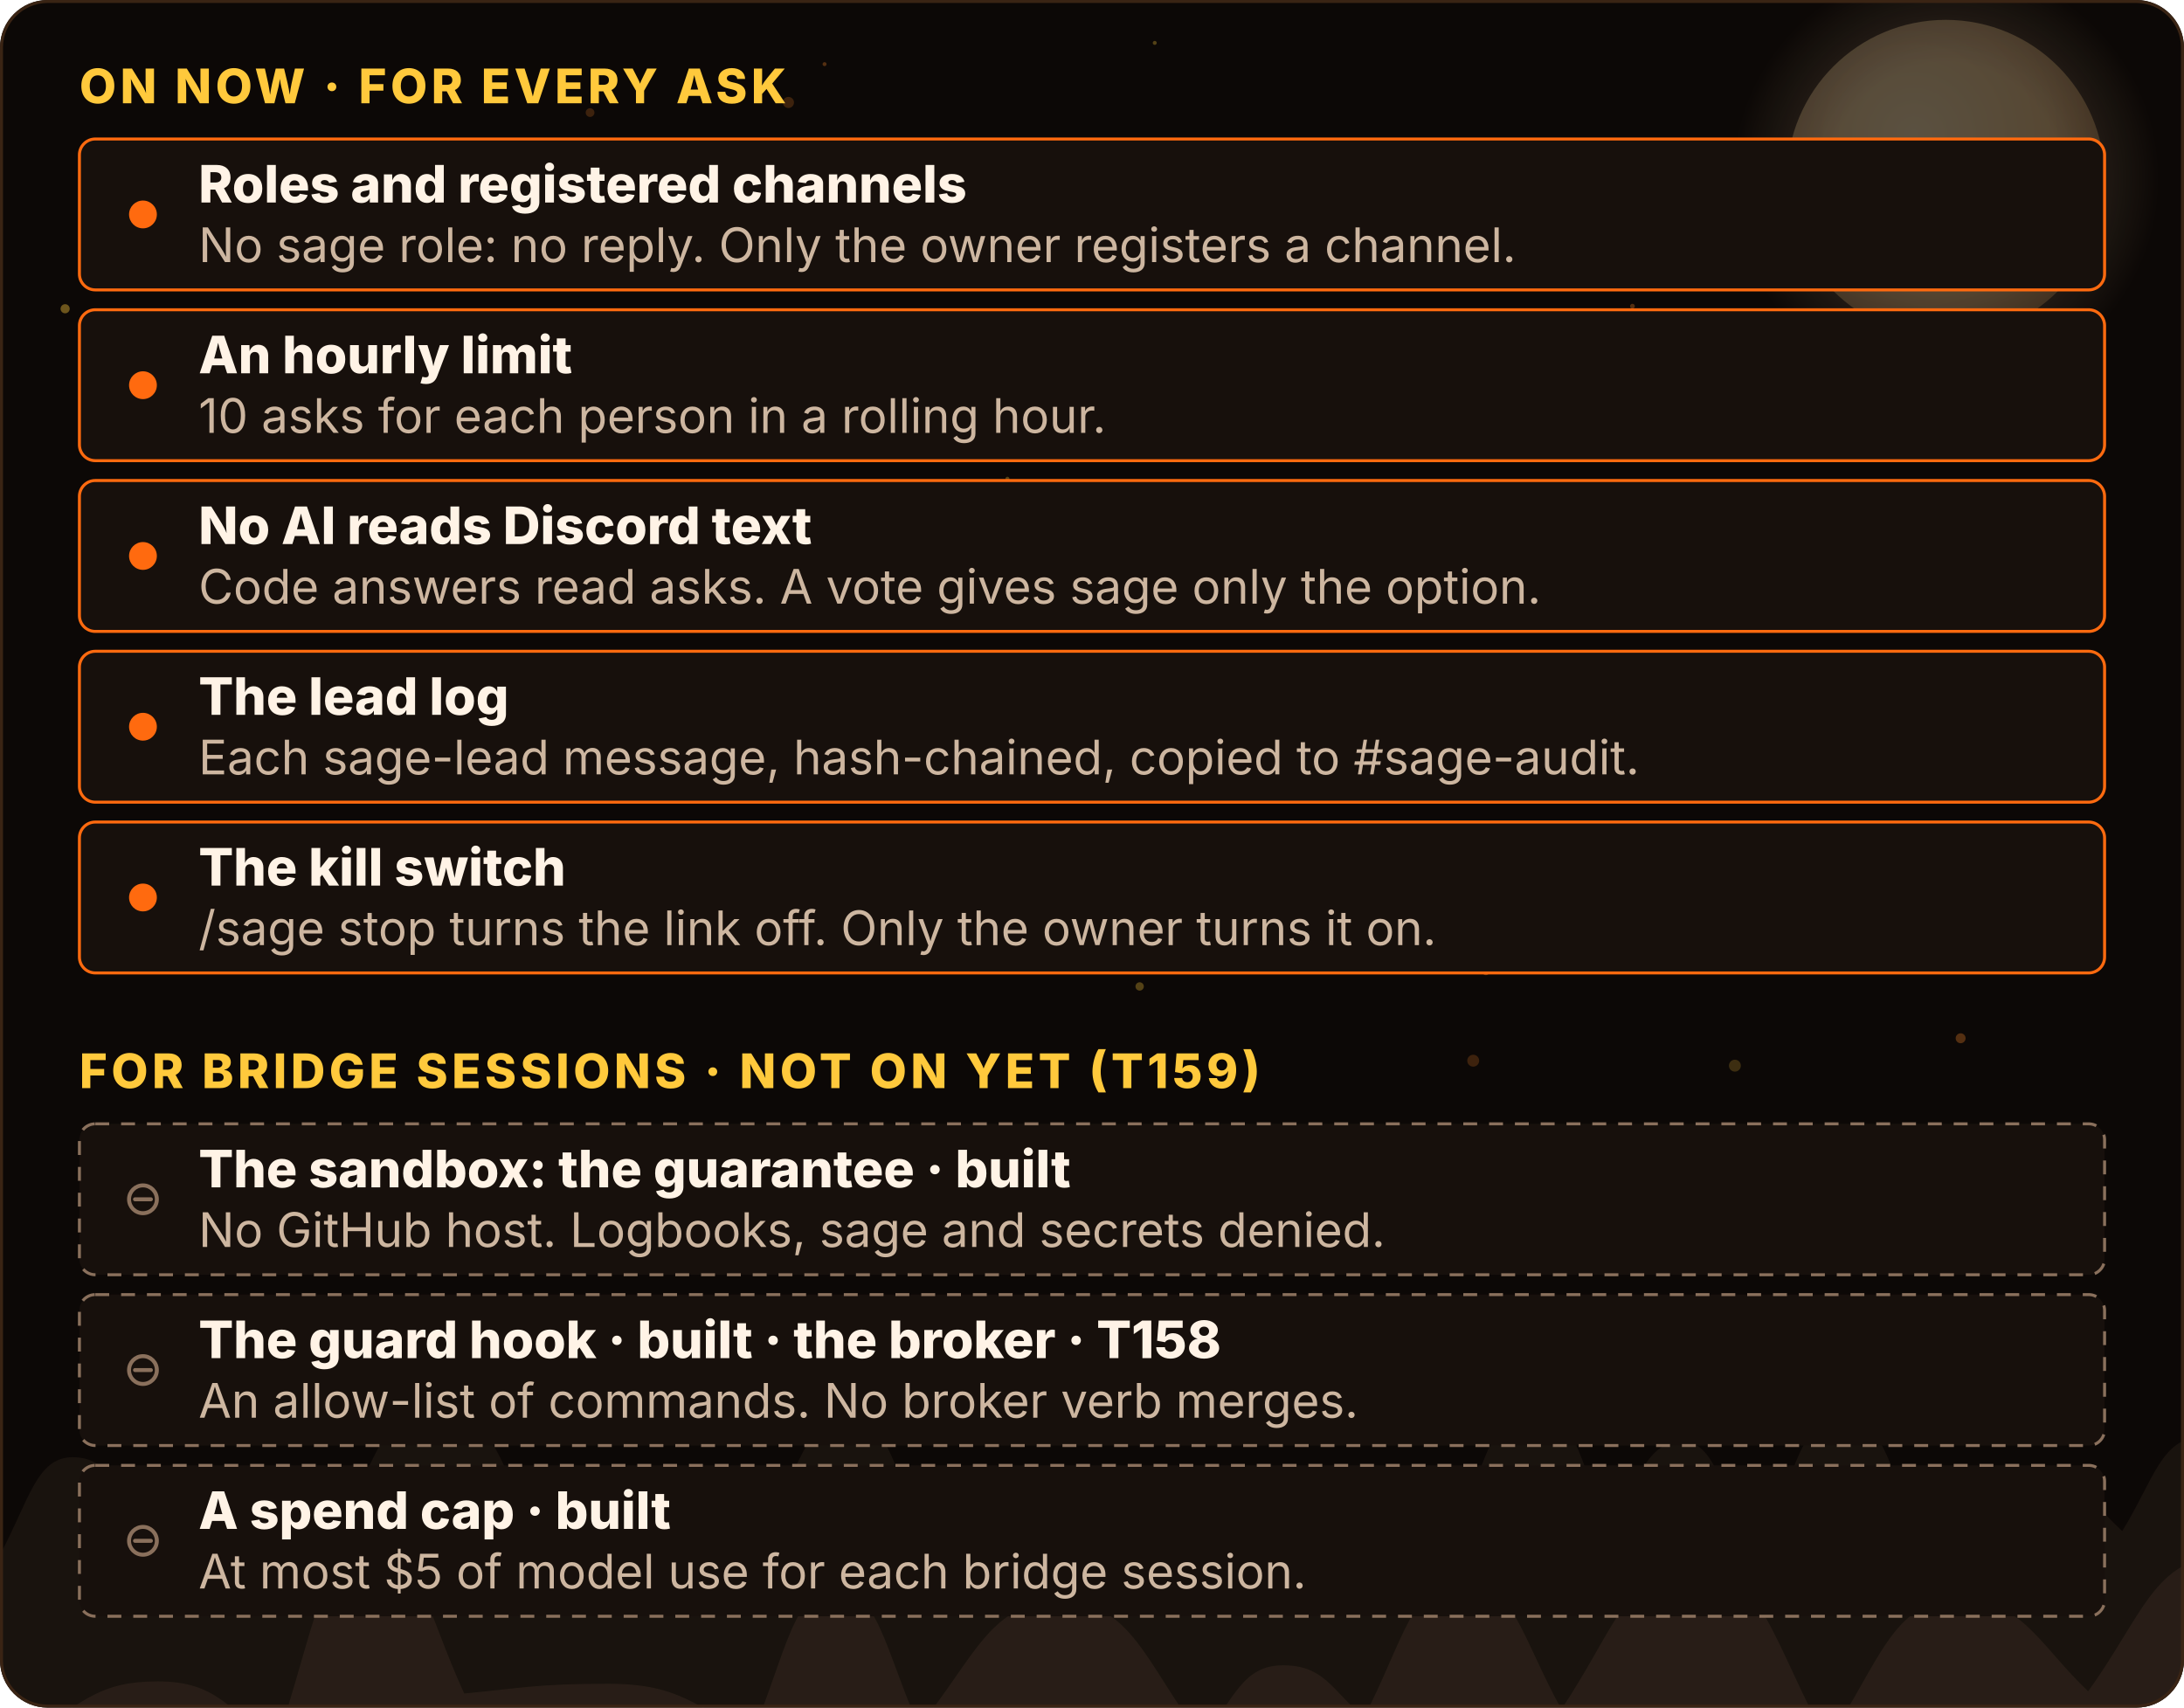
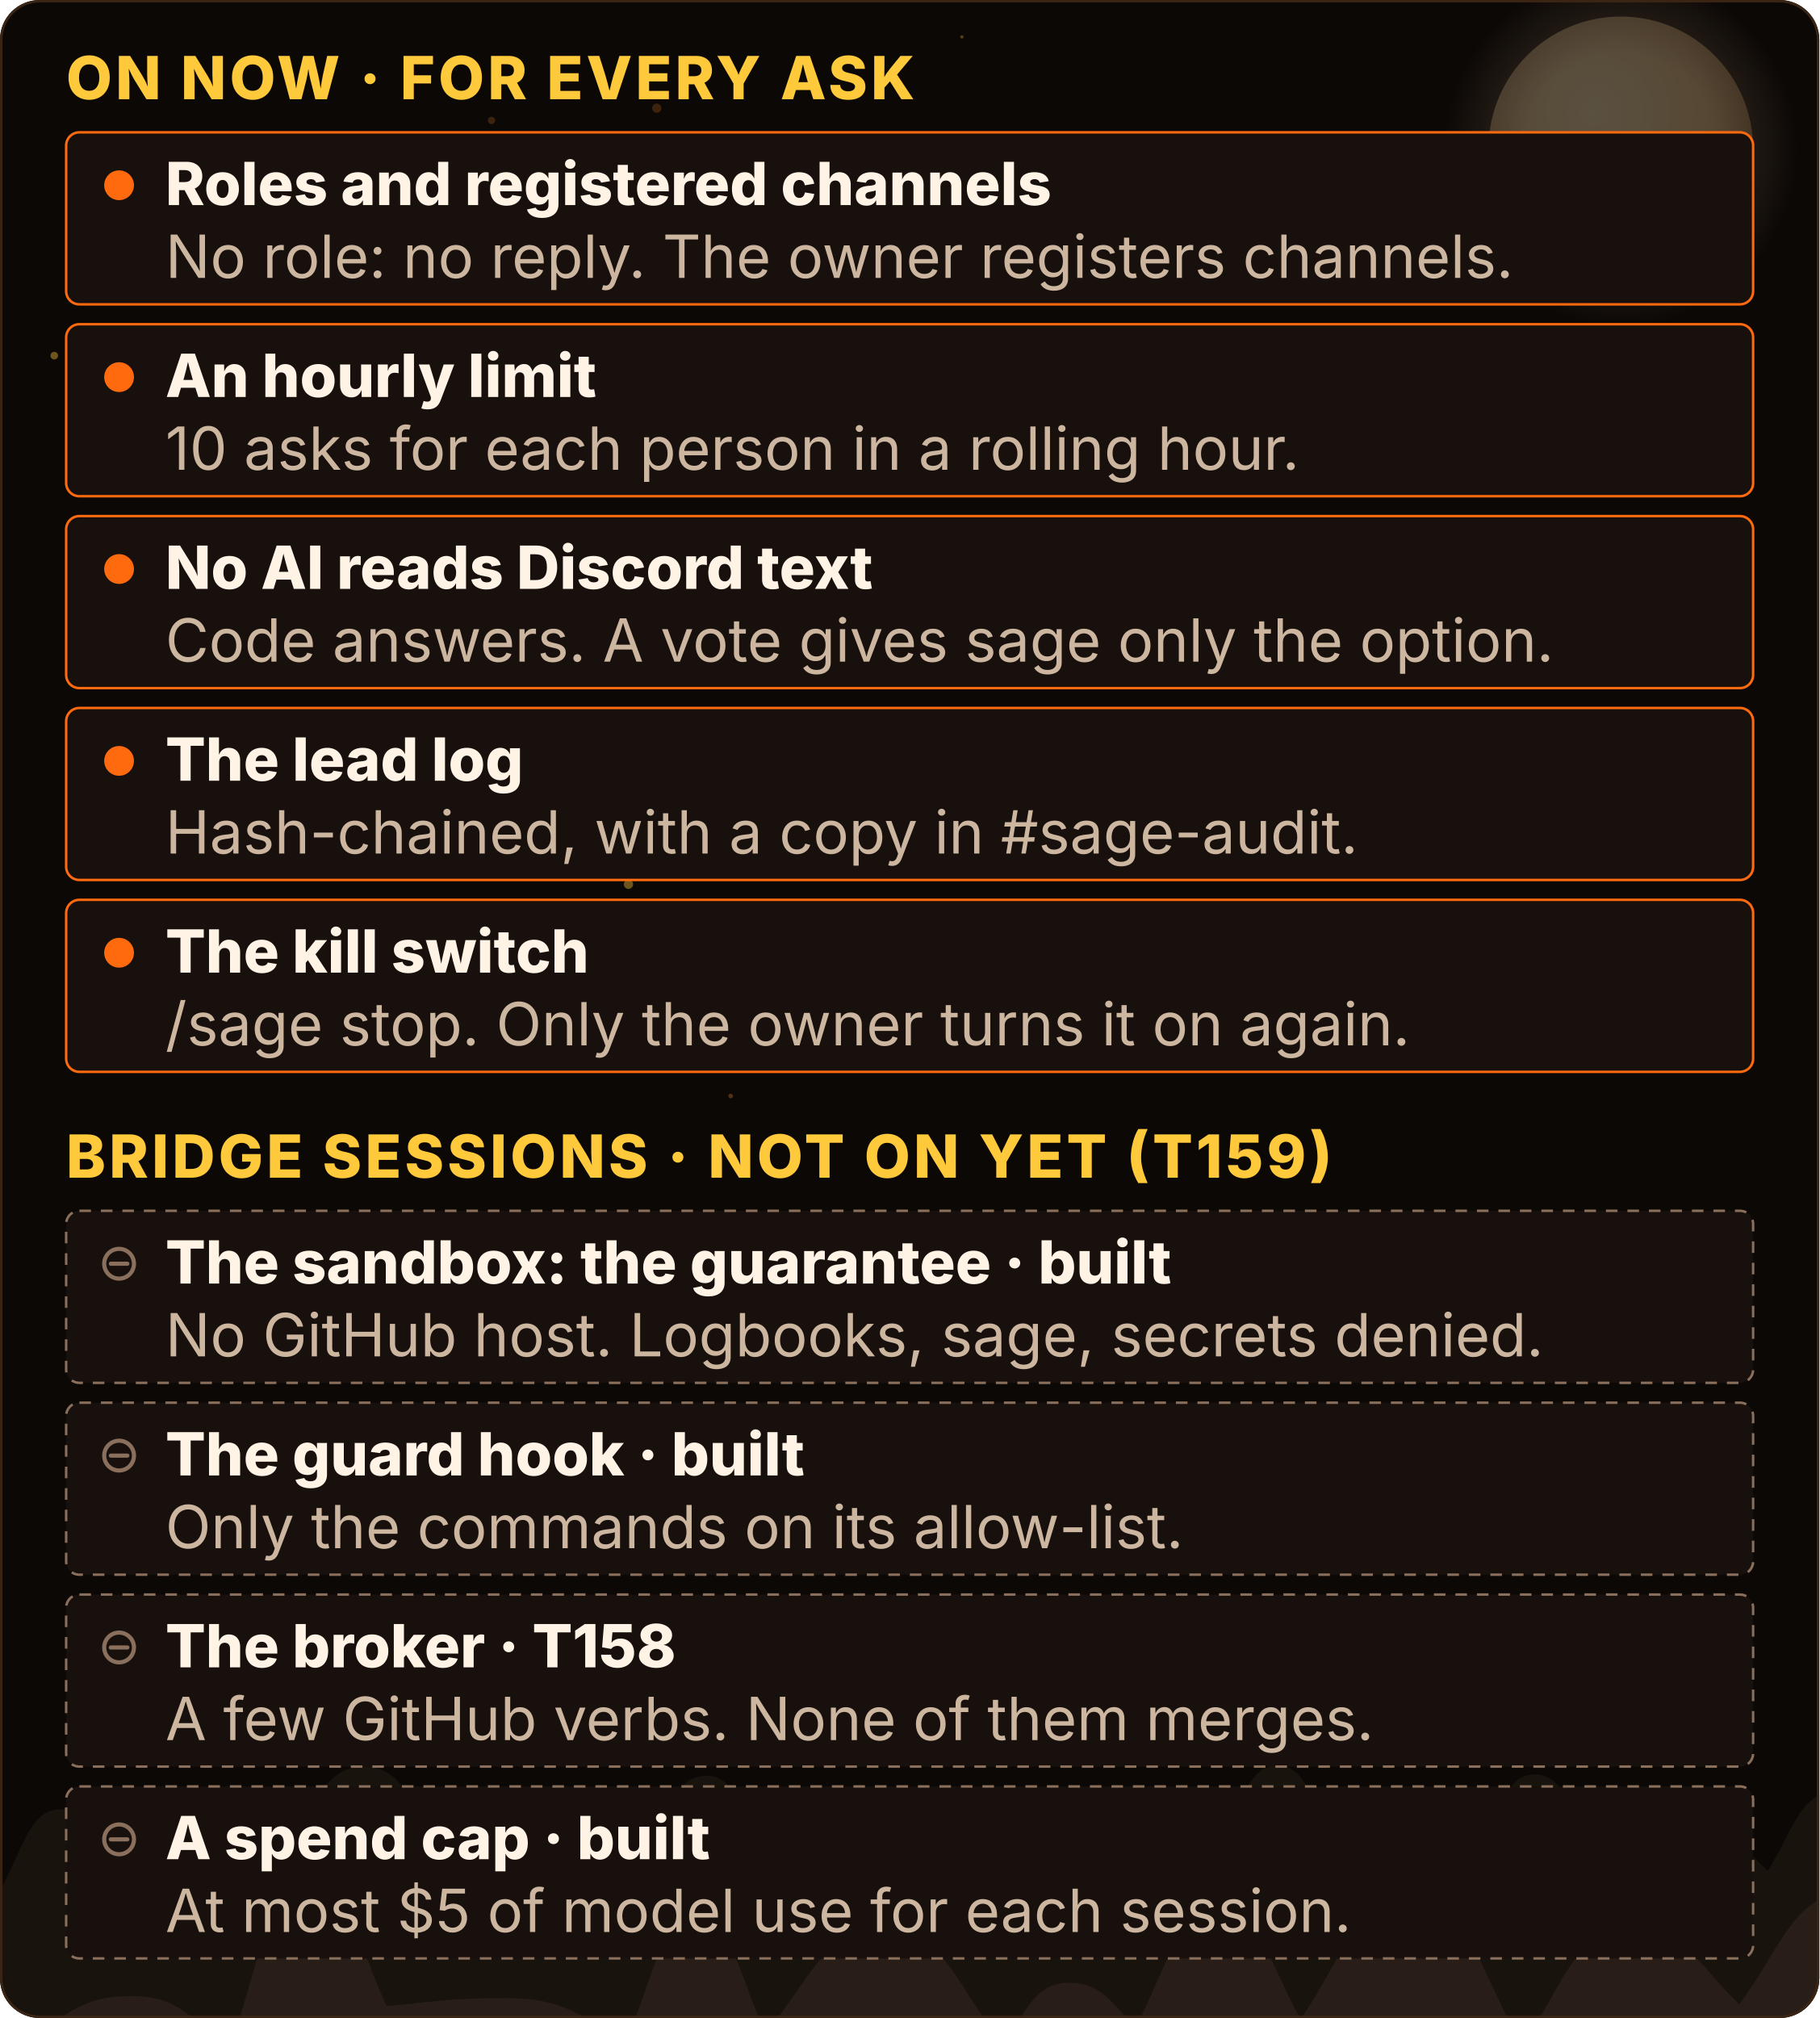
- <svg xmlns="http://www.w3.org/2000/svg" viewBox="0 0 1100 860" width="1100" height="860" role="img" aria-label="The guardrails. On now, for every ask: roles and registered channels, so a member with no sage role gets no reply and only the owner registers a channel; an hourly limit of 10 asks for each person; no AI reads Discord text, because code answers read asks and a vote gives sage only the option; the lead log, hash-chained and copied to #sage-audit; and the kill switch, /sage stop, which only the owner turns back on. For bridge sessions, not on yet (T159): the sandbox settings, built, which are the guarantee (G44 A), with no GitHub host and the logbooks, sage and secrets denied; the guard hook, built, and the broker, coming in T158, whose verbs never merge; and a spend cap, built, of 5 dollars of model use for each bridge session.">
+ <svg xmlns="http://www.w3.org/2000/svg" viewBox="0 0 1100 1220" width="1100" height="1220" role="img" aria-label="The guardrails: five layers are on now for every ask; four more (the sandbox, the guard hook, the broker and a spend cap) come with bridge sessions.">
  <style>.pulse{animation:pulse 5s ease-in-out infinite}@keyframes pulse{50%{opacity:.55}}@media (prefers-reduced-motion:reduce){.pulse{animation:none}}</style>
  <defs>
    <linearGradient id="safety-d-sky" x1="0" y1="0" x2="0" y2="1">
      <stop offset="0" stop-color="#080605" />
      <stop offset="0.45" stop-color="#1B120C" />
      <stop offset="0.72" stop-color="#22160E" />
      <stop offset="1" stop-color="#0A0706" />
    </linearGradient>
    <radialGradient id="safety-d-haze">
      <stop offset="0" stop-color="#FF8A2A" stop-opacity="0.6" />
      <stop offset="0.5" stop-color="#FF6A0F" stop-opacity="0.2" />
      <stop offset="1" stop-color="#FF6A0F" stop-opacity="0" />
    </radialGradient>
    <radialGradient id="safety-d-moonglow">
      <stop offset="0.55" stop-color="#F2CD96" stop-opacity="0.5" />
      <stop offset="1" stop-color="#F2CD96" stop-opacity="0" />
    </radialGradient>
    <radialGradient id="safety-d-moon" cx="0.4" cy="0.36" r="0.72">
      <stop offset="0" stop-color="#F8E7C6" />
      <stop offset="0.6" stop-color="#E4BC88" />
      <stop offset="1" stop-color="#B8844F" />
    </radialGradient>
    <radialGradient id="safety-d-iris" cx="0.51" cy="0.52" r="0.56">
      <stop offset="0" stop-color="#FFF4C2" />
      <stop offset="0.16" stop-color="#FFD54A" />
      <stop offset="0.4" stop-color="#FDB022" />
      <stop offset="0.66" stop-color="#EE7A0C" />
      <stop offset="0.86" stop-color="#A83E08" />
      <stop offset="1" stop-color="#4A1803" />
    </radialGradient>
    <linearGradient id="safety-d-lid" x1="0" y1="0.34" x2="0" y2="0.96">
      <stop offset="0" stop-color="#000" stop-opacity="0.85" />
      <stop offset="1" stop-color="#000" stop-opacity="0" />
    </linearGradient>
    <linearGradient id="safety-d-markR" x1="0" y1="0.5" x2="1" y2="0.3">
      <stop offset="0" stop-color="#B83A0A" />
      <stop offset="0.55" stop-color="#FF6A0F" />
      <stop offset="1" stop-color="#FFB050" />
    </linearGradient>
    <linearGradient id="safety-d-markL" x1="1" y1="0.5" x2="0" y2="0.3">
      <stop offset="0" stop-color="#B83A0A" />
      <stop offset="0.55" stop-color="#FF6A0F" />
      <stop offset="1" stop-color="#FFB050" />
    </linearGradient>
    <linearGradient id="safety-d-skin" x1="0" y1="0" x2="0" y2="1">
      <stop offset="0" stop-color="#040202" />
      <stop offset="0.32" stop-color="#1A110B" />
      <stop offset="0.6" stop-color="#33231A" />
      <stop offset="0.86" stop-color="#2C1E14" />
      <stop offset="1" stop-color="#3A2618" />
    </linearGradient>
    <linearGradient id="safety-d-robe" x1="0" y1="0" x2="0" y2="1">
      <stop offset="0" stop-color="#2B2018" />
      <stop offset="1" stop-color="#100B08" />
    </linearGradient>
    <linearGradient id="safety-d-bust" x1="0" y1="0" x2="0" y2="1">
      <stop offset="0" stop-color="#2B2018" />
      <stop offset="1" stop-color="#0A0604" />
    </linearGradient>
    <linearGradient id="safety-d-hood" x1="0" y1="0" x2="0" y2="1">
      <stop offset="0" stop-color="#382A1F" />
      <stop offset="1" stop-color="#18120D" />
    </linearGradient>
    <linearGradient id="safety-d-rock" x1="0" y1="0" x2="0" y2="1">
      <stop offset="0" stop-color="#33271D" />
      <stop offset="1" stop-color="#0D0907" />
    </linearGradient>
    <radialGradient id="safety-d-disc" cx="0.5" cy="0.42" r="0.62">
      <stop offset="0" stop-color="#3B2B1E" />
      <stop offset="1" stop-color="#100B08" />
    </radialGradient>
    <radialGradient id="safety-d-orb" cx="0.4" cy="0.38" r="0.65">
      <stop offset="0" stop-color="#FFF6D0" />
      <stop offset="0.45" stop-color="#FFC93C" />
      <stop offset="1" stop-color="#FF6A0F" />
    </radialGradient>
    <linearGradient id="safety-d-fall" x1="0" y1="0" x2="0" y2="1">
      <stop offset="0" stop-color="#F4E6CC" stop-opacity="0.95" />
      <stop offset="1" stop-color="#F4E6CC" stop-opacity="0" />
    </linearGradient>
    <linearGradient id="safety-d-word" x1="0" y1="0" x2="0" y2="1">
      <stop offset="0.2" stop-color="#FFF8EC" />
      <stop offset="0.5" stop-color="#FFD27A" />
      <stop offset="0.72" stop-color="#FF8A2A" />
      <stop offset="0.9" stop-color="#E2470A" />
    </linearGradient>
    <linearGradient id="safety-d-ember" x1="0" y1="0" x2="0" y2="1">
      <stop offset="0" stop-color="#FFA040" />
      <stop offset="1" stop-color="#F05A0A" />
    </linearGradient>
    <filter id="safety-d-wordglow" x="-10%" y="-20%" width="120%" height="140%">
      <feGaussianBlur in="SourceAlpha" stdDeviation="10" result="b" />
      <feFlood flood-color="#FF6A0F" flood-opacity="0.7" />
      <feComposite in2="b" operator="in" result="g" />
      <feMerge>
        <feMergeNode in="g" />
        <feMergeNode in="SourceGraphic" />
      </feMerge>
    </filter>
    <filter id="safety-d-glow" x="-50%" y="-50%" width="200%" height="200%">
      <feGaussianBlur in="SourceGraphic" stdDeviation="2.6" result="b" />
      <feMerge>
        <feMergeNode in="b" />
        <feMergeNode in="SourceGraphic" />
      </feMerge>
    </filter>
    <filter id="safety-d-blur" x="-50%" y="-50%" width="200%" height="200%">
      <feGaussianBlur stdDeviation="14" />
    </filter>
    <filter id="safety-d-mist" x="-30%" y="-200%" width="160%" height="500%">
      <feGaussianBlur stdDeviation="20" />
    </filter>
    <marker id="safety-d-hot" viewBox="0 0 12 12" refX="10" refY="6" markerWidth="9" markerHeight="9" markerUnits="userSpaceOnUse" orient="auto-start-reverse">
      <path d="M0 0 L12 6 L0 12 L3 6 z" fill="#FF6A0F" />
    </marker>
    <marker id="safety-d-muted" viewBox="0 0 12 12" refX="10" refY="6" markerWidth="9" markerHeight="9" markerUnits="userSpaceOnUse" orient="auto-start-reverse">
      <path d="M0 0 L12 6 L0 12 L3 6 z" fill="#8A705C" />
    </marker>
    <marker id="safety-d-bad" viewBox="0 0 12 12" refX="10" refY="6" markerWidth="9" markerHeight="9" markerUnits="userSpaceOnUse" orient="auto-start-reverse">
      <path d="M0 0 L12 6 L0 12 L3 6 z" fill="#FF6A55" />
    </marker>
    <marker id="safety-d-loop" viewBox="0 0 12 12" refX="10" refY="6" markerWidth="9" markerHeight="9" markerUnits="userSpaceOnUse" orient="auto-start-reverse">
      <path d="M0 0 L12 6 L0 12 L3 6 z" fill="#FFC93C" />
    </marker>
    <clipPath id="safety-d-frame">
-       <rect width="1100" height="860" rx="24" />
+       <rect width="1100" height="1220" rx="24" />
    </clipPath>
  </defs>
  <g clip-path="url(#safety-d-frame)">
-     <rect width="1100" height="860" rx="24" fill="#0C0806" />
+     <rect width="1100" height="1220" rx="24" fill="#0C0806" />
    <circle cx="980" cy="90" r="107.5" fill="url(#safety-d-moonglow)" opacity="0.3" />
    <circle cx="980" cy="90" r="80" fill="url(#safety-d-moon)" opacity="0.22" />
-     <path d="M-60 860 L-60 800 C-48 780.5 -45 764.6 -30 764.6 C-15 764.6 -12 772.9 0 783 C14.6 756 18.3 733.9 36.6 733.9 C54.8 733.9 58.5 749.5 73.1 768.5 C90.6 767.6 95 766.9 116.9 766.9 C138.7 766.9 143.1 780.7 160.6 797.7 C184.3 748.2 190.2 707.8 219.9 707.8 C249.5 707.8 255.4 747.5 279.1 795.9 C300.3 778.9 305.5 765 331.9 765 C358.3 765 363.6 768.9 384.7 773.7 C401.8 740.7 406 713.6 427.4 713.6 C448.7 713.6 452.9 748.2 470 790.5 C492.6 776.4 498.3 765 526.6 765 C554.8 765 560.5 763.8 583.1 762.3 C598.6 756.6 602.5 751.9 621.8 751.9 C641.2 751.9 645 758.4 660.5 766.3 C675.3 755.4 679 746.6 697.5 746.6 C715.9 746.6 719.6 755.3 734.4 766 C749.7 733.7 753.5 707.3 772.5 707.3 C791.6 707.3 795.4 735.7 810.7 770.5 C825.3 746.1 829 726 847.3 726 C865.6 726 869.2 756.9 883.9 794.6 C901.5 749.5 906 712.7 928 712.7 C950.1 712.7 954.5 748.8 972.2 793 C991.5 763.1 996.3 738.6 1020.5 738.6 C1044.7 738.6 1049.5 753.2 1068.9 771.1 C1084.8 745.2 1088.8 723.9 1108.6 723.9 C1128.5 723.9 1132.5 749.9 1148.4 781.6 C1165.2 761.6 1169.4 745.2 1190.5 745.2 C1211.5 745.2 1215.7 766.3 1232.6 792.1 L1232.6 860 Z" fill="#3A2B21" opacity="0.3" />
-     <path d="M-60 860 L-60 890 C-44 860 -40 835.4 -20 835.4 C0 835.4 4 850.7 20 869.5 C43.8 857 49.8 846.8 79.5 846.8 C109.2 846.8 115.2 861 139 878.4 C157.9 822.9 162.7 777.5 186.4 777.5 C210.1 777.5 214.8 811.4 233.8 852.9 C262.8 850.2 270 848 306.3 848 C342.6 848 349.9 859.5 378.9 873.5 C395.7 833.1 399.9 800 420.8 800 C441.8 800 446 831.3 462.8 869.5 C491.3 834.8 498.5 806.5 534.1 806.5 C569.8 806.5 576.9 837.6 605.5 875.5 C621.8 855.3 625.9 838.7 646.2 838.7 C666.6 838.7 670.6 850.6 686.9 865.1 C706.8 826.8 711.8 795.4 736.7 795.4 C761.5 795.4 766.5 824.8 786.4 860.8 C813.2 821.2 819.9 788.7 853.4 788.7 C886.8 788.7 893.5 828.5 920.3 877.1 C946.6 837.9 953.1 805.8 986 805.8 C1018.8 805.8 1025.4 826.5 1051.7 851.8 C1078.7 814.6 1085.4 784.1 1119.2 784.1 C1152.9 784.1 1159.7 825.7 1186.6 876.6 L1186.6 860 Z" fill="#3A2B21" opacity="0.45" />
-     <ellipse cx="80" cy="819.5" rx="262.2" ry="26" fill="#E9D6BC" opacity="0" filter="url(#safety-d-mist)" />
-     <ellipse cx="399.8" cy="785.7" rx="218.8" ry="26" fill="#E9D6BC" opacity="0" filter="url(#safety-d-mist)" />
-     <ellipse cx="663.8" cy="820.4" rx="273.4" ry="26" fill="#E9D6BC" opacity="0" filter="url(#safety-d-mist)" />
-     <ellipse cx="929.3" cy="790.4" rx="221.4" ry="26" fill="#E9D6BC" opacity="0" filter="url(#safety-d-mist)" />
-     <circle cx="397.1" cy="51.6" r="2.8" fill="#FF8A2A" opacity="0.2" />
-     <circle cx="479.9" cy="794.8" r="2.2" fill="#FF8A2A" opacity="0.4" />
-     <circle cx="507.4" cy="241.1" r="1" fill="#FFC93C" opacity="0.3" />
-     <circle cx="879.6" cy="276.1" r="1.3" fill="#FFC93C" opacity="0.4" />
-     <circle cx="193" cy="661.3" r="2.9" fill="#FFC93C" opacity="0.3" />
-     <circle cx="987.5" cy="522.9" r="2.5" fill="#FF8A2A" opacity="0.3" />
-     <circle cx="187.7" cy="367.3" r="1.6" fill="#FF8A2A" opacity="0.4" />
-     <circle cx="432" cy="174.9" r="1.6" fill="#FFC93C" opacity="0.4" />
-     <circle cx="478.5" cy="420.4" r="2" fill="#FF8A2A" opacity="0.3" />
-     <circle cx="574" cy="496.8" r="2.1" fill="#FFC93C" opacity="0.3" />
-     <circle cx="370.6" cy="392" r="2.4" fill="#FF8A2A" opacity="0.3" />
-     <circle cx="996" cy="336" r="2.1" fill="#FFC93C" opacity="0.3" />
-     <circle cx="767.2" cy="225.3" r="2.6" fill="#FFC93C" opacity="0.2" />
-     <circle cx="684.4" cy="85.1" r="1.8" fill="#FF8A2A" opacity="0.2" />
-     <circle cx="742" cy="534.2" r="3" fill="#FF8A2A" opacity="0.2" />
-     <circle cx="583.5" cy="639.2" r="2" fill="#FFC93C" opacity="0.2" />
-     <circle cx="84" cy="190.2" r="1.6" fill="#FF8A2A" opacity="0.4" />
-     <circle cx="380" cy="377.6" r="2.8" fill="#FFC93C" opacity="0.4" />
-     <circle cx="32.8" cy="155.5" r="2.3" fill="#FFC93C" opacity="0.4" />
-     <circle cx="806" cy="653.8" r="1.8" fill="#FF8A2A" opacity="0.2" />
-     <circle cx="866.8" cy="72.3" r="2.1" fill="#FFC93C" opacity="0.3" />
-     <circle cx="415.3" cy="32.3" r="1" fill="#FF8A2A" opacity="0.3" />
-     <circle cx="750.9" cy="183.6" r="2.8" fill="#FFC93C" opacity="0.3" />
-     <circle cx="295.9" cy="636.4" r="1.7" fill="#FFC93C" opacity="0.5" />
-     <circle cx="548.6" cy="624.9" r="2.9" fill="#FF8A2A" opacity="0.5" />
-     <circle cx="843.7" cy="660.2" r="2.4" fill="#FFC93C" opacity="0.2" />
-     <circle cx="771.6" cy="696.1" r="1.4" fill="#FF8A2A" opacity="0.3" />
-     <circle cx="873.8" cy="536.7" r="3" fill="#FFC93C" opacity="0.2" />
-     <circle cx="691.6" cy="230.1" r="1" fill="#FF8A2A" opacity="0.3" />
-     <circle cx="425.1" cy="796.2" r="0.8" fill="#FF8A2A" opacity="0.3" />
-     <circle cx="160.4" cy="602.3" r="2.4" fill="#FF8A2A" opacity="0.4" />
-     <circle cx="473.9" cy="397.9" r="2.6" fill="#FF8A2A" opacity="0.4" />
-     <circle cx="301.2" cy="573.9" r="2.8" fill="#FF8A2A" opacity="0.4" />
-     <circle cx="297.2" cy="56.7" r="2.2" fill="#FF8A2A" opacity="0.2" />
-     <circle cx="441.8" cy="466.6" r="1.4" fill="#FF8A2A" opacity="0.3" />
-     <circle cx="581.6" cy="21.6" r="1" fill="#FFC93C" opacity="0.3" />
-     <circle cx="822.2" cy="154.2" r="1.2" fill="#FF8A2A" opacity="0.3" />
-     <circle cx="561.7" cy="787.3" r="2.5" fill="#FF8A2A" opacity="0.3" />
-     <circle cx="748.4" cy="489.2" r="1.9" fill="#FF8A2A" opacity="0.4" />
-     <circle cx="425.8" cy="184.2" r="2.2" fill="#FF8A2A" opacity="0.4" />
-     <text x="40" y="52" font-family="-apple-system, BlinkMacSystemFont, 'Segoe UI', Inter, Helvetica, Arial, sans-serif" font-size="24" font-weight="800" fill="#FFC93C" text-anchor="start" letter-spacing="2">
+     <path d="M-60 1220 L-60 1160 C-48 1140.5 -45 1124.6 -30 1124.6 C-15 1124.6 -12 1132.9 0 1143 C14.6 1116 18.3 1093.9 36.6 1093.9 C54.8 1093.9 58.5 1109.5 73.1 1128.5 C90.6 1127.6 95 1126.9 116.9 1126.9 C138.7 1126.9 143.1 1140.7 160.6 1157.7 C184.3 1108.2 190.2 1067.8 219.9 1067.8 C249.5 1067.8 255.4 1107.5 279.1 1155.9 C300.3 1138.9 305.5 1125 331.9 1125 C358.3 1125 363.6 1128.9 384.7 1133.7 C401.8 1100.7 406 1073.6 427.4 1073.6 C448.7 1073.6 452.9 1108.2 470 1150.5 C492.6 1136.4 498.3 1125 526.6 1125 C554.8 1125 560.5 1123.8 583.1 1122.3 C598.6 1116.6 602.5 1111.9 621.8 1111.9 C641.2 1111.9 645 1118.4 660.5 1126.3 C675.3 1115.4 679 1106.6 697.5 1106.6 C715.9 1106.6 719.6 1115.3 734.4 1126 C749.7 1093.7 753.5 1067.3 772.5 1067.3 C791.6 1067.3 795.4 1095.7 810.7 1130.5 C825.3 1106.1 829 1086 847.3 1086 C865.6 1086 869.2 1116.9 883.9 1154.6 C901.5 1109.5 906 1072.7 928 1072.7 C950.1 1072.7 954.5 1108.8 972.2 1153 C991.5 1123.1 996.3 1098.6 1020.5 1098.6 C1044.7 1098.6 1049.5 1113.2 1068.9 1131.1 C1084.8 1105.2 1088.8 1083.9 1108.6 1083.9 C1128.5 1083.9 1132.5 1109.9 1148.4 1141.6 C1165.2 1121.6 1169.4 1105.2 1190.5 1105.2 C1211.5 1105.2 1215.7 1126.3 1232.6 1152.1 L1232.6 1220 Z" fill="#3A2B21" opacity="0.3" />
+     <path d="M-60 1220 L-60 1250 C-44 1220 -40 1195.4 -20 1195.4 C0 1195.4 4 1210.7 20 1229.5 C43.8 1217 49.8 1206.8 79.5 1206.8 C109.2 1206.8 115.2 1221 139 1238.4 C157.9 1182.9 162.7 1137.5 186.4 1137.5 C210.1 1137.5 214.8 1171.4 233.8 1212.9 C262.8 1210.2 270 1208 306.3 1208 C342.6 1208 349.9 1219.5 378.9 1233.5 C395.7 1193.1 399.9 1160 420.8 1160 C441.8 1160 446 1191.3 462.8 1229.5 C491.3 1194.8 498.5 1166.5 534.1 1166.5 C569.8 1166.5 576.9 1197.6 605.5 1235.5 C621.8 1215.3 625.9 1198.7 646.2 1198.7 C666.6 1198.7 670.6 1210.6 686.9 1225.1 C706.8 1186.8 711.8 1155.4 736.7 1155.4 C761.5 1155.4 766.5 1184.8 786.4 1220.8 C813.2 1181.2 819.9 1148.7 853.4 1148.7 C886.8 1148.7 893.5 1188.5 920.3 1237.1 C946.6 1197.9 953.1 1165.8 986 1165.8 C1018.8 1165.8 1025.4 1186.5 1051.7 1211.8 C1078.7 1174.6 1085.4 1144.1 1119.2 1144.1 C1152.9 1144.1 1159.7 1185.7 1186.6 1236.6 L1186.6 1220 Z" fill="#3A2B21" opacity="0.45" />
+     <ellipse cx="80" cy="1179.5" rx="262.2" ry="26" fill="#E9D6BC" opacity="0" filter="url(#safety-d-mist)" />
+     <ellipse cx="399.8" cy="1145.7" rx="218.8" ry="26" fill="#E9D6BC" opacity="0" filter="url(#safety-d-mist)" />
+     <ellipse cx="663.8" cy="1180.4" rx="273.4" ry="26" fill="#E9D6BC" opacity="0" filter="url(#safety-d-mist)" />
+     <ellipse cx="929.3" cy="1150.4" rx="221.4" ry="26" fill="#E9D6BC" opacity="0" filter="url(#safety-d-mist)" />
+     <circle cx="397.1" cy="65.4" r="2.8" fill="#FF8A2A" opacity="0.2" />
+     <circle cx="479.9" cy="1135" r="2.2" fill="#FF8A2A" opacity="0.4" />
+     <circle cx="507.4" cy="338.1" r="1" fill="#FFC93C" opacity="0.3" />
+     <circle cx="879.6" cy="388.5" r="1.3" fill="#FFC93C" opacity="0.4" />
+     <circle cx="193" cy="942.8" r="2.9" fill="#FFC93C" opacity="0.3" />
+     <circle cx="987.5" cy="743.7" r="2.5" fill="#FF8A2A" opacity="0.3" />
+     <circle cx="187.7" cy="519.8" r="1.6" fill="#FF8A2A" opacity="0.4" />
+     <circle cx="432" cy="242.9" r="1.6" fill="#FFC93C" opacity="0.4" />
+     <circle cx="478.5" cy="596.2" r="2" fill="#FF8A2A" opacity="0.3" />
+     <circle cx="574" cy="706.1" r="2.1" fill="#FFC93C" opacity="0.3" />
+     <circle cx="370.6" cy="555.3" r="2.4" fill="#FF8A2A" opacity="0.3" />
+     <circle cx="996" cy="474.8" r="2.1" fill="#FFC93C" opacity="0.3" />
+     <circle cx="767.2" cy="315.5" r="2.6" fill="#FFC93C" opacity="0.2" />
+     <circle cx="684.4" cy="113.6" r="1.8" fill="#FF8A2A" opacity="0.2" />
+     <circle cx="742" cy="759.9" r="3" fill="#FF8A2A" opacity="0.2" />
+     <circle cx="583.5" cy="911" r="2" fill="#FFC93C" opacity="0.2" />
+     <circle cx="84" cy="264.9" r="1.6" fill="#FF8A2A" opacity="0.4" />
+     <circle cx="380" cy="534.6" r="2.8" fill="#FFC93C" opacity="0.4" />
+     <circle cx="32.8" cy="215" r="2.3" fill="#FFC93C" opacity="0.4" />
+     <circle cx="806" cy="932" r="1.8" fill="#FF8A2A" opacity="0.2" />
+     <circle cx="866.8" cy="95.2" r="2.1" fill="#FFC93C" opacity="0.3" />
+     <circle cx="415.3" cy="37.7" r="1" fill="#FF8A2A" opacity="0.3" />
+     <circle cx="750.9" cy="255.5" r="2.8" fill="#FFC93C" opacity="0.3" />
+     <circle cx="295.9" cy="907" r="1.7" fill="#FFC93C" opacity="0.5" />
+     <circle cx="548.6" cy="890.4" r="2.9" fill="#FF8A2A" opacity="0.5" />
+     <circle cx="843.7" cy="941.3" r="2.4" fill="#FFC93C" opacity="0.2" />
+     <circle cx="771.6" cy="992.9" r="1.4" fill="#FF8A2A" opacity="0.3" />
+     <circle cx="873.8" cy="763.6" r="3" fill="#FFC93C" opacity="0.2" />
+     <circle cx="691.6" cy="322.4" r="1" fill="#FF8A2A" opacity="0.3" />
+     <circle cx="425.1" cy="1137" r="0.8" fill="#FF8A2A" opacity="0.3" />
+     <circle cx="160.4" cy="857.9" r="2.4" fill="#FF8A2A" opacity="0.4" />
+     <circle cx="473.9" cy="563.8" r="2.6" fill="#FF8A2A" opacity="0.4" />
+     <circle cx="301.2" cy="817.1" r="2.8" fill="#FF8A2A" opacity="0.4" />
+     <circle cx="297.2" cy="72.8" r="2.2" fill="#FF8A2A" opacity="0.2" />
+     <circle cx="441.8" cy="662.6" r="1.4" fill="#FF8A2A" opacity="0.3" />
+     <circle cx="581.6" cy="22.3" r="1" fill="#FFC93C" opacity="0.3" />
+     <circle cx="822.2" cy="213.2" r="1.2" fill="#FF8A2A" opacity="0.3" />
+     <circle cx="561.7" cy="1124.2" r="2.5" fill="#FF8A2A" opacity="0.3" />
+     <circle cx="748.4" cy="695.2" r="1.9" fill="#FF8A2A" opacity="0.4" />
+     <circle cx="425.8" cy="256.2" r="2.2" fill="#FF8A2A" opacity="0.4" />
+     <text x="40" y="60" font-family="-apple-system, BlinkMacSystemFont, 'Segoe UI', Inter, Helvetica, Arial, sans-serif" font-size="36" font-weight="800" fill="#FFC93C" text-anchor="start" letter-spacing="2">
      <tspan x="40" dy="0">ON NOW · FOR EVERY ASK</tspan>
    </text>
-     <rect x="40" y="70" width="1020" height="76" rx="8" fill="#17100C" stroke="#FF6A0F" stroke-width="1.5" />
-     <circle cx="72" cy="108" r="7" fill="#FF6A0F" />
-     <text x="100" y="102" font-family="-apple-system, BlinkMacSystemFont, 'Segoe UI', Inter, Helvetica, Arial, sans-serif" font-size="26" font-weight="800" fill="#FFF3E6" text-anchor="start">
+     <rect x="40" y="80" width="1020" height="104" rx="8" fill="#17100C" stroke="#FF6A0F" stroke-width="1.5" />
+     <circle cx="72" cy="112" r="9" fill="#FF6A0F" />
+     <text x="100" y="124" font-family="-apple-system, BlinkMacSystemFont, 'Segoe UI', Inter, Helvetica, Arial, sans-serif" font-size="36" font-weight="800" fill="#FFF3E6" text-anchor="start">
      <tspan x="100" dy="0">Roles and registered channels</tspan>
    </text>
-     <text x="100" y="132" font-family="-apple-system, BlinkMacSystemFont, 'Segoe UI', Inter, Helvetica, Arial, sans-serif" font-size="24" font-weight="400" fill="#CDB6A0" text-anchor="start">
-       <tspan x="100" dy="0">No sage role: no reply. Only the owner registers a channel.</tspan>
-     </text>
-     <rect x="40" y="156" width="1020" height="76" rx="8" fill="#17100C" stroke="#FF6A0F" stroke-width="1.5" />
-     <circle cx="72" cy="194" r="7" fill="#FF6A0F" />
-     <text x="100" y="188" font-family="-apple-system, BlinkMacSystemFont, 'Segoe UI', Inter, Helvetica, Arial, sans-serif" font-size="26" font-weight="800" fill="#FFF3E6" text-anchor="start">
+     <text x="100" y="168" font-family="-apple-system, BlinkMacSystemFont, 'Segoe UI', Inter, Helvetica, Arial, sans-serif" font-size="36" font-weight="400" fill="#CDB6A0" text-anchor="start">
+       <tspan x="100" dy="0">No role: no reply. The owner registers channels.</tspan>
+     </text>
+     <rect x="40" y="196" width="1020" height="104" rx="8" fill="#17100C" stroke="#FF6A0F" stroke-width="1.5" />
+     <circle cx="72" cy="228" r="9" fill="#FF6A0F" />
+     <text x="100" y="240" font-family="-apple-system, BlinkMacSystemFont, 'Segoe UI', Inter, Helvetica, Arial, sans-serif" font-size="36" font-weight="800" fill="#FFF3E6" text-anchor="start">
      <tspan x="100" dy="0">An hourly limit</tspan>
    </text>
-     <text x="100" y="218" font-family="-apple-system, BlinkMacSystemFont, 'Segoe UI', Inter, Helvetica, Arial, sans-serif" font-size="24" font-weight="400" fill="#CDB6A0" text-anchor="start">
+     <text x="100" y="284" font-family="-apple-system, BlinkMacSystemFont, 'Segoe UI', Inter, Helvetica, Arial, sans-serif" font-size="36" font-weight="400" fill="#CDB6A0" text-anchor="start">
      <tspan x="100" dy="0">10 asks for each person in a rolling hour.</tspan>
    </text>
-     <rect x="40" y="242" width="1020" height="76" rx="8" fill="#17100C" stroke="#FF6A0F" stroke-width="1.5" />
-     <circle cx="72" cy="280" r="7" fill="#FF6A0F" />
-     <text x="100" y="274" font-family="-apple-system, BlinkMacSystemFont, 'Segoe UI', Inter, Helvetica, Arial, sans-serif" font-size="26" font-weight="800" fill="#FFF3E6" text-anchor="start">
+     <rect x="40" y="312" width="1020" height="104" rx="8" fill="#17100C" stroke="#FF6A0F" stroke-width="1.5" />
+     <circle cx="72" cy="344" r="9" fill="#FF6A0F" />
+     <text x="100" y="356" font-family="-apple-system, BlinkMacSystemFont, 'Segoe UI', Inter, Helvetica, Arial, sans-serif" font-size="36" font-weight="800" fill="#FFF3E6" text-anchor="start">
      <tspan x="100" dy="0">No AI reads Discord text</tspan>
    </text>
-     <text x="100" y="304" font-family="-apple-system, BlinkMacSystemFont, 'Segoe UI', Inter, Helvetica, Arial, sans-serif" font-size="24" font-weight="400" fill="#CDB6A0" text-anchor="start">
-       <tspan x="100" dy="0">Code answers read asks. A vote gives sage only the option.</tspan>
-     </text>
-     <rect x="40" y="328" width="1020" height="76" rx="8" fill="#17100C" stroke="#FF6A0F" stroke-width="1.5" />
-     <circle cx="72" cy="366" r="7" fill="#FF6A0F" />
-     <text x="100" y="360" font-family="-apple-system, BlinkMacSystemFont, 'Segoe UI', Inter, Helvetica, Arial, sans-serif" font-size="26" font-weight="800" fill="#FFF3E6" text-anchor="start">
+     <text x="100" y="400" font-family="-apple-system, BlinkMacSystemFont, 'Segoe UI', Inter, Helvetica, Arial, sans-serif" font-size="36" font-weight="400" fill="#CDB6A0" text-anchor="start">
+       <tspan x="100" dy="0">Code answers. A vote gives sage only the option.</tspan>
+     </text>
+     <rect x="40" y="428" width="1020" height="104" rx="8" fill="#17100C" stroke="#FF6A0F" stroke-width="1.5" />
+     <circle cx="72" cy="460" r="9" fill="#FF6A0F" />
+     <text x="100" y="472" font-family="-apple-system, BlinkMacSystemFont, 'Segoe UI', Inter, Helvetica, Arial, sans-serif" font-size="36" font-weight="800" fill="#FFF3E6" text-anchor="start">
      <tspan x="100" dy="0">The lead log</tspan>
    </text>
-     <text x="100" y="390" font-family="-apple-system, BlinkMacSystemFont, 'Segoe UI', Inter, Helvetica, Arial, sans-serif" font-size="24" font-weight="400" fill="#CDB6A0" text-anchor="start">
-       <tspan x="100" dy="0">Each sage-lead message, hash-chained, copied to #sage-audit.</tspan>
-     </text>
-     <rect x="40" y="414" width="1020" height="76" rx="8" fill="#17100C" stroke="#FF6A0F" stroke-width="1.5" />
-     <circle cx="72" cy="452" r="7" fill="#FF6A0F" />
-     <text x="100" y="446" font-family="-apple-system, BlinkMacSystemFont, 'Segoe UI', Inter, Helvetica, Arial, sans-serif" font-size="26" font-weight="800" fill="#FFF3E6" text-anchor="start">
+     <text x="100" y="516" font-family="-apple-system, BlinkMacSystemFont, 'Segoe UI', Inter, Helvetica, Arial, sans-serif" font-size="36" font-weight="400" fill="#CDB6A0" text-anchor="start">
+       <tspan x="100" dy="0">Hash-chained, with a copy in #sage-audit.</tspan>
+     </text>
+     <rect x="40" y="544" width="1020" height="104" rx="8" fill="#17100C" stroke="#FF6A0F" stroke-width="1.5" />
+     <circle cx="72" cy="576" r="9" fill="#FF6A0F" />
+     <text x="100" y="588" font-family="-apple-system, BlinkMacSystemFont, 'Segoe UI', Inter, Helvetica, Arial, sans-serif" font-size="36" font-weight="800" fill="#FFF3E6" text-anchor="start">
      <tspan x="100" dy="0">The kill switch</tspan>
    </text>
-     <text x="100" y="476" font-family="-apple-system, BlinkMacSystemFont, 'Segoe UI', Inter, Helvetica, Arial, sans-serif" font-size="24" font-weight="400" fill="#CDB6A0" text-anchor="start">
-       <tspan x="100" dy="0">/sage stop turns the link off. Only the owner turns it on.</tspan>
-     </text>
-     <text x="40" y="548" font-family="-apple-system, BlinkMacSystemFont, 'Segoe UI', Inter, Helvetica, Arial, sans-serif" font-size="24" font-weight="800" fill="#FFC93C" text-anchor="start" letter-spacing="2">
-       <tspan x="40" dy="0">FOR BRIDGE SESSIONS · NOT ON YET (T159)</tspan>
-     </text>
-     <rect x="40" y="566" width="1020" height="76" rx="8" fill="#17100C" stroke="#8A705C" stroke-width="1.5" stroke-dasharray="7 6" />
-     <circle cx="72" cy="604" r="7" fill="none" stroke="#8A705C" stroke-width="2" />
-     <path d="M68 604 L 76 604" fill="none" stroke="#8A705C" stroke-width="2" stroke-linecap="round" />
-     <text x="100" y="598" font-family="-apple-system, BlinkMacSystemFont, 'Segoe UI', Inter, Helvetica, Arial, sans-serif" font-size="26" font-weight="800" fill="#FFF3E6" text-anchor="start">
+     <text x="100" y="632" font-family="-apple-system, BlinkMacSystemFont, 'Segoe UI', Inter, Helvetica, Arial, sans-serif" font-size="36" font-weight="400" fill="#CDB6A0" text-anchor="start">
+       <tspan x="100" dy="0">/sage stop. Only the owner turns it on again.</tspan>
+     </text>
+     <text x="40" y="712" font-family="-apple-system, BlinkMacSystemFont, 'Segoe UI', Inter, Helvetica, Arial, sans-serif" font-size="36" font-weight="800" fill="#FFC93C" text-anchor="start" letter-spacing="2">
+       <tspan x="40" dy="0">BRIDGE SESSIONS · NOT ON YET (T159)</tspan>
+     </text>
+     <rect x="40" y="732" width="1020" height="104" rx="8" fill="#17100C" stroke="#8A705C" stroke-width="1.5" stroke-dasharray="7 6" />
+     <circle cx="72" cy="764" r="9" fill="none" stroke="#8A705C" stroke-width="2.5" />
+     <path d="M67 764 L 77 764" fill="none" stroke="#8A705C" stroke-width="2.5" stroke-linecap="round" />
+     <text x="100" y="776" font-family="-apple-system, BlinkMacSystemFont, 'Segoe UI', Inter, Helvetica, Arial, sans-serif" font-size="36" font-weight="800" fill="#FFF3E6" text-anchor="start">
      <tspan x="100" dy="0">The sandbox: the guarantee · built</tspan>
    </text>
-     <text x="100" y="628" font-family="-apple-system, BlinkMacSystemFont, 'Segoe UI', Inter, Helvetica, Arial, sans-serif" font-size="24" font-weight="400" fill="#CDB6A0" text-anchor="start">
-       <tspan x="100" dy="0">No GitHub host. Logbooks, sage and secrets denied.</tspan>
-     </text>
-     <rect x="40" y="652" width="1020" height="76" rx="8" fill="#17100C" stroke="#8A705C" stroke-width="1.5" stroke-dasharray="7 6" />
-     <circle cx="72" cy="690" r="7" fill="none" stroke="#8A705C" stroke-width="2" />
-     <path d="M68 690 L 76 690" fill="none" stroke="#8A705C" stroke-width="2" stroke-linecap="round" />
-     <text x="100" y="684" font-family="-apple-system, BlinkMacSystemFont, 'Segoe UI', Inter, Helvetica, Arial, sans-serif" font-size="26" font-weight="800" fill="#FFF3E6" text-anchor="start">
-       <tspan x="100" dy="0">The guard hook · built · the broker · T158</tspan>
-     </text>
-     <text x="100" y="714" font-family="-apple-system, BlinkMacSystemFont, 'Segoe UI', Inter, Helvetica, Arial, sans-serif" font-size="24" font-weight="400" fill="#CDB6A0" text-anchor="start">
-       <tspan x="100" dy="0">An allow-list of commands. No broker verb merges.</tspan>
-     </text>
-     <rect x="40" y="738" width="1020" height="76" rx="8" fill="#17100C" stroke="#8A705C" stroke-width="1.5" stroke-dasharray="7 6" />
-     <circle cx="72" cy="776" r="7" fill="none" stroke="#8A705C" stroke-width="2" />
-     <path d="M68 776 L 76 776" fill="none" stroke="#8A705C" stroke-width="2" stroke-linecap="round" />
-     <text x="100" y="770" font-family="-apple-system, BlinkMacSystemFont, 'Segoe UI', Inter, Helvetica, Arial, sans-serif" font-size="26" font-weight="800" fill="#FFF3E6" text-anchor="start">
+     <text x="100" y="820" font-family="-apple-system, BlinkMacSystemFont, 'Segoe UI', Inter, Helvetica, Arial, sans-serif" font-size="36" font-weight="400" fill="#CDB6A0" text-anchor="start">
+       <tspan x="100" dy="0">No GitHub host. Logbooks, sage, secrets denied.</tspan>
+     </text>
+     <rect x="40" y="848" width="1020" height="104" rx="8" fill="#17100C" stroke="#8A705C" stroke-width="1.5" stroke-dasharray="7 6" />
+     <circle cx="72" cy="880" r="9" fill="none" stroke="#8A705C" stroke-width="2.5" />
+     <path d="M67 880 L 77 880" fill="none" stroke="#8A705C" stroke-width="2.5" stroke-linecap="round" />
+     <text x="100" y="892" font-family="-apple-system, BlinkMacSystemFont, 'Segoe UI', Inter, Helvetica, Arial, sans-serif" font-size="36" font-weight="800" fill="#FFF3E6" text-anchor="start">
+       <tspan x="100" dy="0">The guard hook · built</tspan>
+     </text>
+     <text x="100" y="936" font-family="-apple-system, BlinkMacSystemFont, 'Segoe UI', Inter, Helvetica, Arial, sans-serif" font-size="36" font-weight="400" fill="#CDB6A0" text-anchor="start">
+       <tspan x="100" dy="0">Only the commands on its allow-list.</tspan>
+     </text>
+     <rect x="40" y="964" width="1020" height="104" rx="8" fill="#17100C" stroke="#8A705C" stroke-width="1.5" stroke-dasharray="7 6" />
+     <circle cx="72" cy="996" r="9" fill="none" stroke="#8A705C" stroke-width="2.5" />
+     <path d="M67 996 L 77 996" fill="none" stroke="#8A705C" stroke-width="2.5" stroke-linecap="round" />
+     <text x="100" y="1008" font-family="-apple-system, BlinkMacSystemFont, 'Segoe UI', Inter, Helvetica, Arial, sans-serif" font-size="36" font-weight="800" fill="#FFF3E6" text-anchor="start">
+       <tspan x="100" dy="0">The broker · T158</tspan>
+     </text>
+     <text x="100" y="1052" font-family="-apple-system, BlinkMacSystemFont, 'Segoe UI', Inter, Helvetica, Arial, sans-serif" font-size="36" font-weight="400" fill="#CDB6A0" text-anchor="start">
+       <tspan x="100" dy="0">A few GitHub verbs. None of them merges.</tspan>
+     </text>
+     <rect x="40" y="1080" width="1020" height="104" rx="8" fill="#17100C" stroke="#8A705C" stroke-width="1.5" stroke-dasharray="7 6" />
+     <circle cx="72" cy="1112" r="9" fill="none" stroke="#8A705C" stroke-width="2.5" />
+     <path d="M67 1112 L 77 1112" fill="none" stroke="#8A705C" stroke-width="2.5" stroke-linecap="round" />
+     <text x="100" y="1124" font-family="-apple-system, BlinkMacSystemFont, 'Segoe UI', Inter, Helvetica, Arial, sans-serif" font-size="36" font-weight="800" fill="#FFF3E6" text-anchor="start">
      <tspan x="100" dy="0">A spend cap · built</tspan>
    </text>
-     <text x="100" y="800" font-family="-apple-system, BlinkMacSystemFont, 'Segoe UI', Inter, Helvetica, Arial, sans-serif" font-size="24" font-weight="400" fill="#CDB6A0" text-anchor="start">
-       <tspan x="100" dy="0">At most $5 of model use for each bridge session.</tspan>
+     <text x="100" y="1168" font-family="-apple-system, BlinkMacSystemFont, 'Segoe UI', Inter, Helvetica, Arial, sans-serif" font-size="36" font-weight="400" fill="#CDB6A0" text-anchor="start">
+       <tspan x="100" dy="0">At most $5 of model use for each session.</tspan>
    </text>
  </g>
-   <rect x="0.75" y="0.75" width="1098.5" height="858.5" rx="23.25" fill="none" stroke="#3A2414" stroke-width="1.5" />
+   <rect x="0.75" y="0.75" width="1098.5" height="1218.5" rx="23.25" fill="none" stroke="#3A2414" stroke-width="1.5" />
</svg>
